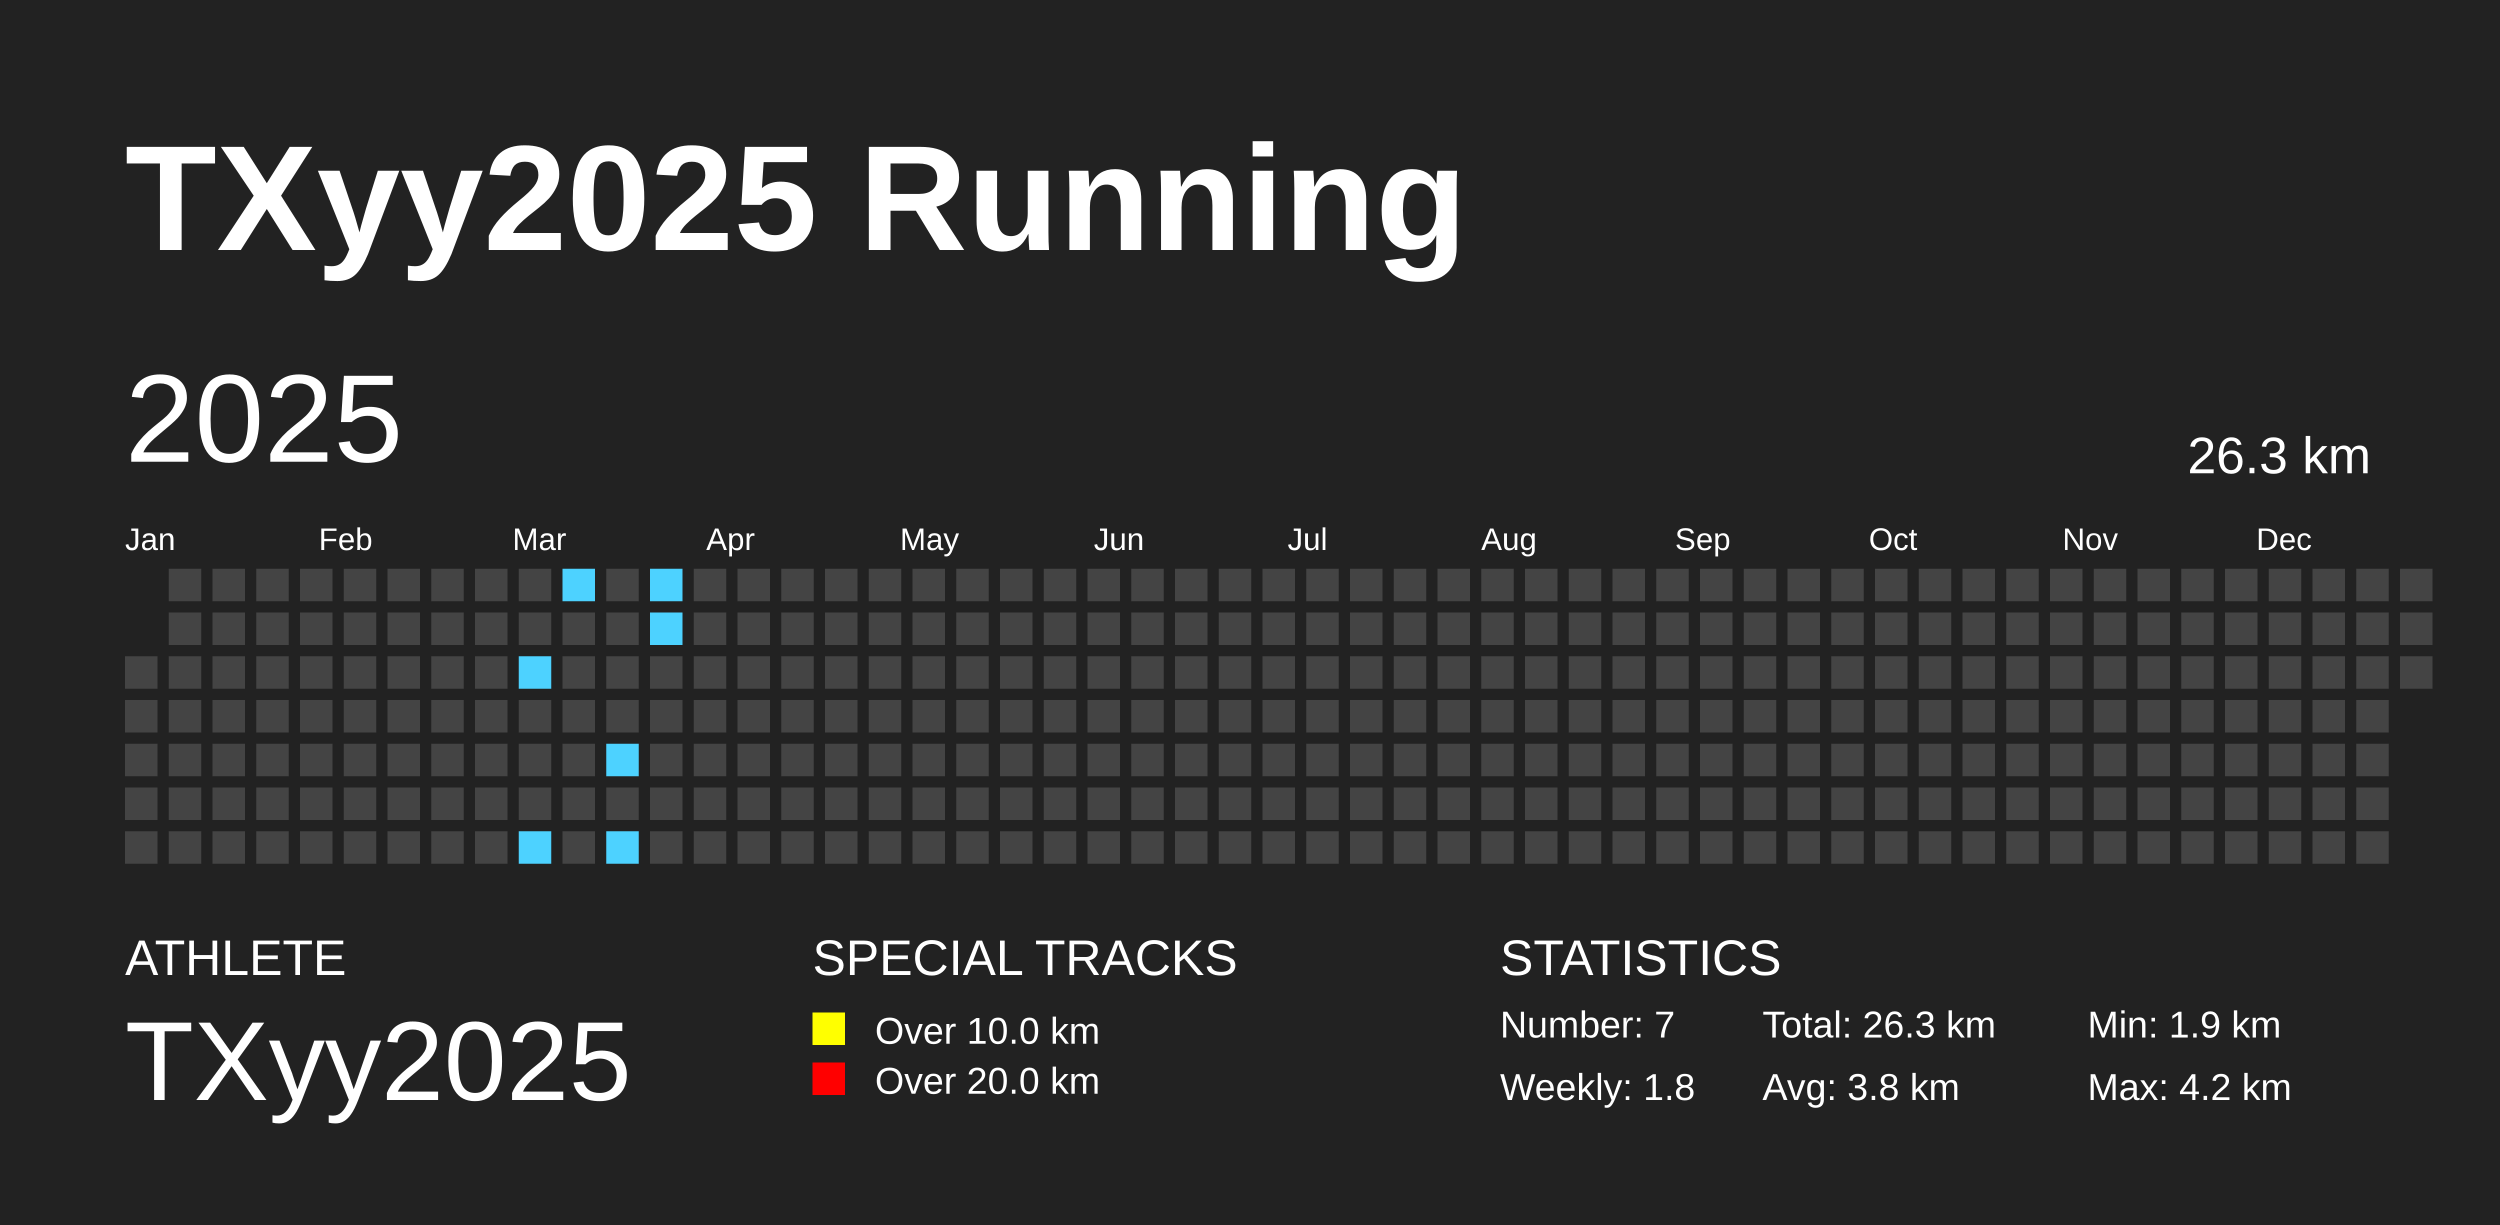
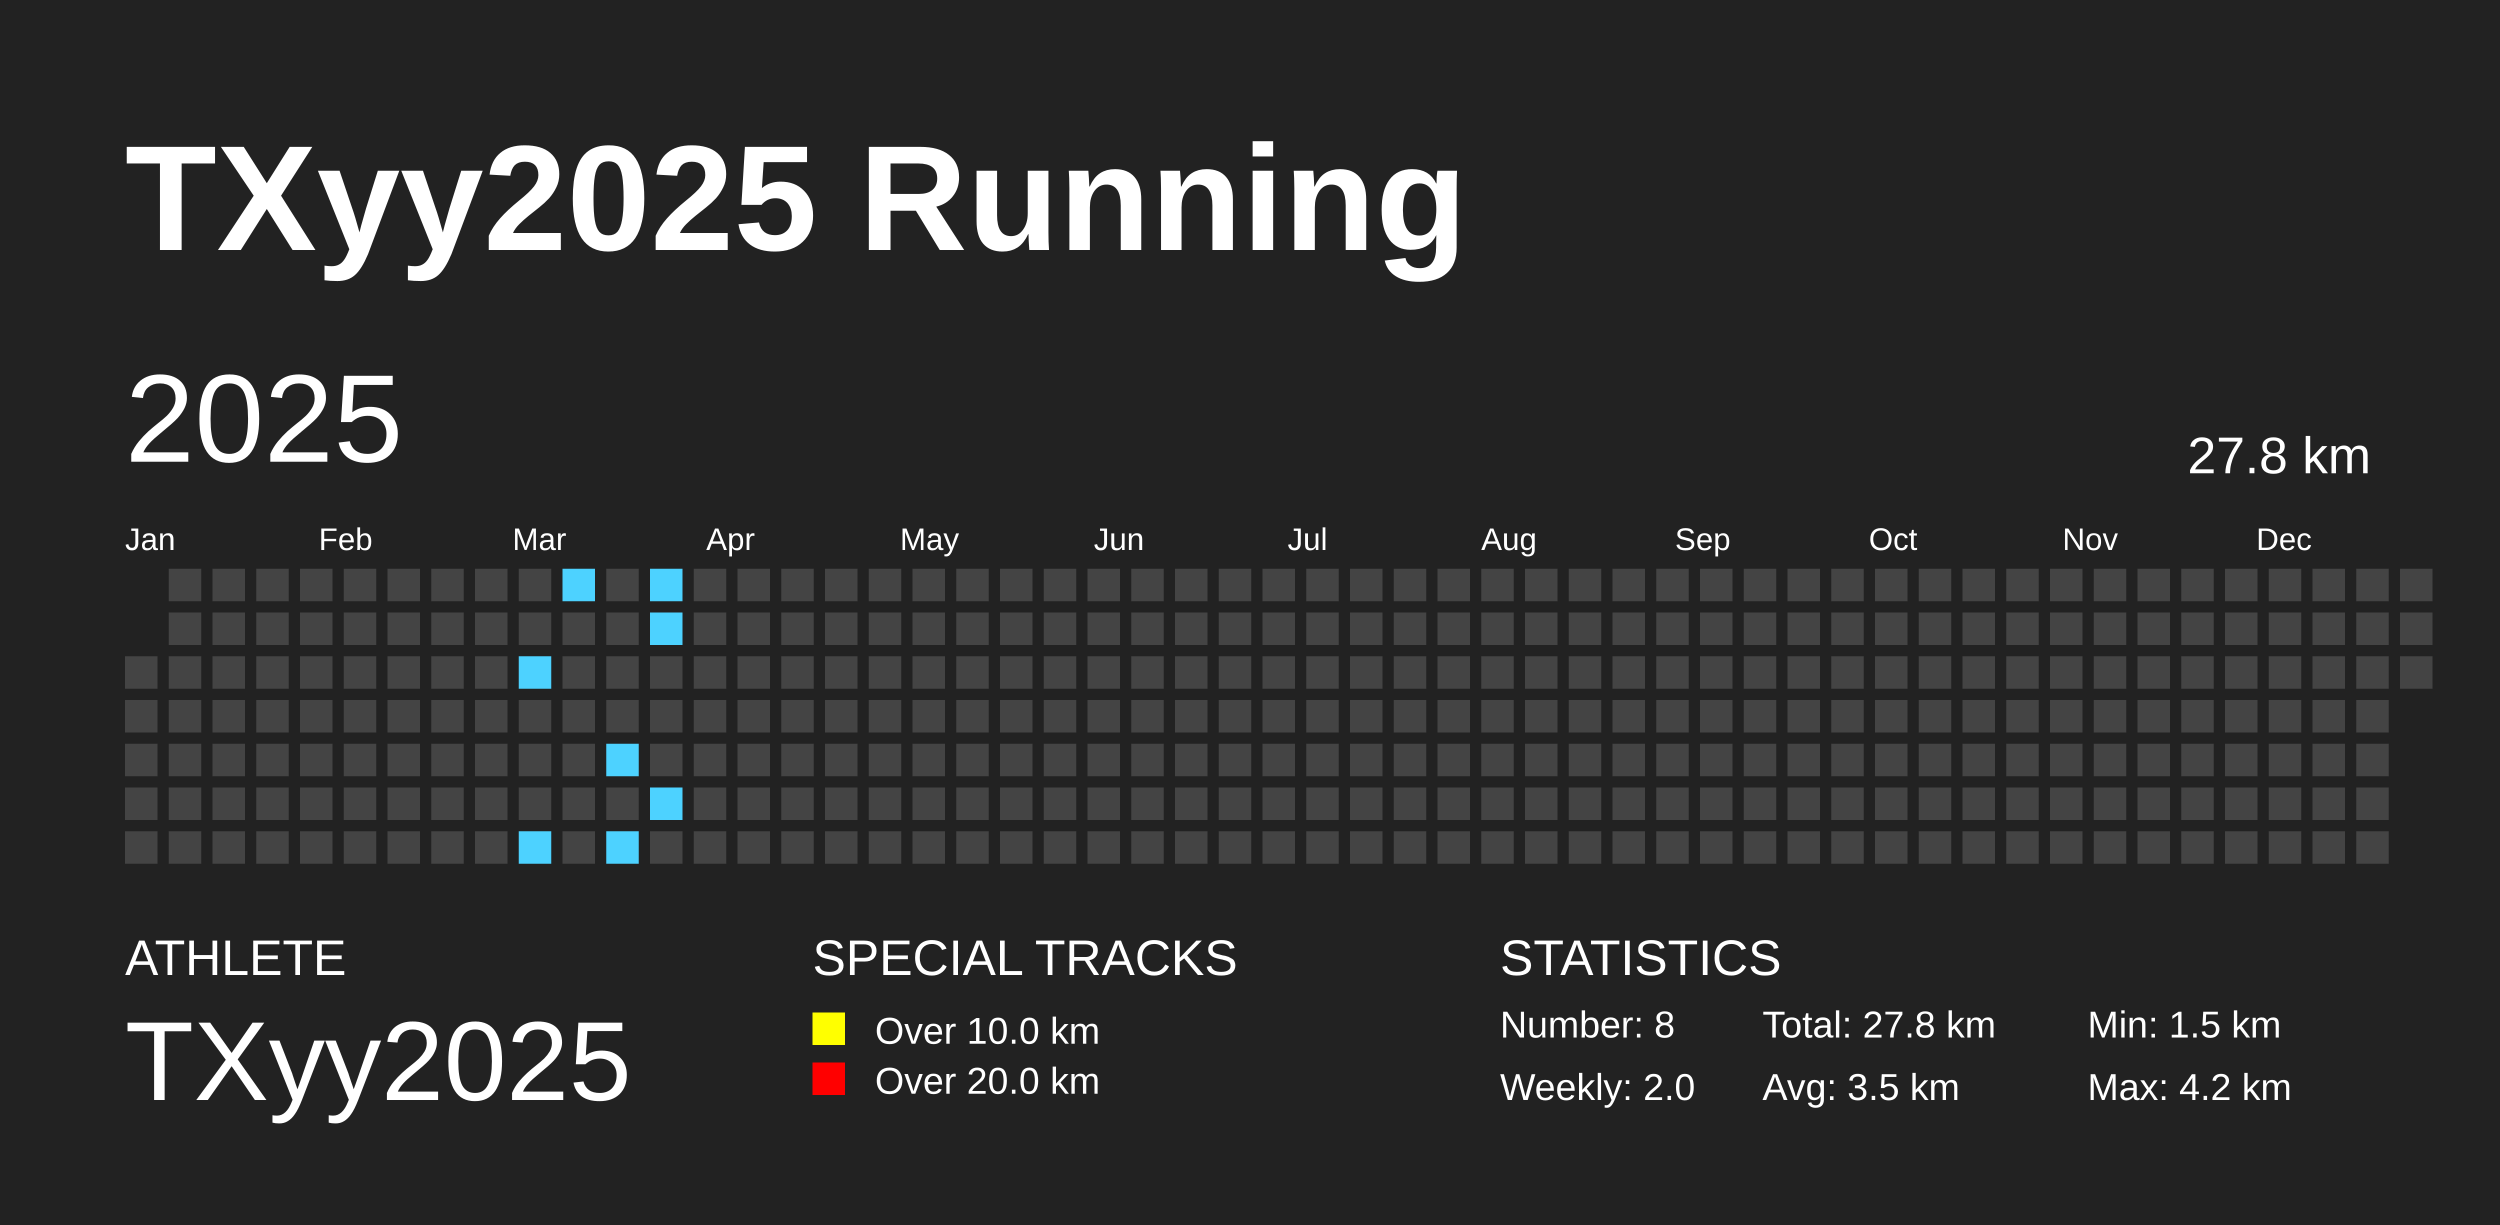
<svg xmlns="http://www.w3.org/2000/svg" baseProfile="full" height="98mm" version="1.1" viewBox="0,0,200,98" width="200mm">
  <defs />
  <rect fill="#222222" height="98" width="200" x="0" y="0" />
  <text fill="#FFFFFF" style="font-size:12px; font-family:Arial; font-weight:bold;" x="10" y="20">TXyy2025 Running</text>
  <text fill="#FFFFFF" style="font-size:4px; font-family:Arial" x="10" y="78">ATHLETE</text>
  <text fill="#FFFFFF" style="font-size:9px; font-family:Arial" x="10" y="88">TXyy2025</text>
  <text fill="#FFFFFF" style="font-size:4px; font-family:Arial" x="65" y="78">SPECIAL TRACKS</text>
  <rect fill="yellow" height="2.6" width="2.6" x="65" y="81" />
  <text fill="#FFFFFF" style="font-size:3px; font-family:Arial" x="70" y="83.5">Over 10.0 km</text>
  <rect fill="red" height="2.6" width="2.6" x="65" y="85" />
  <text fill="#FFFFFF" style="font-size:3px; font-family:Arial" x="70" y="87.5">Over 20.0 km</text>
  <text fill="#FFFFFF" style="font-size:4px; font-family:Arial" x="120" y="78">STATISTICS</text>
-   <text fill="#FFFFFF" style="font-size:3px; font-family:Arial" x="120" y="83">Number: 7</text>
-   <text fill="#FFFFFF" style="font-size:3px; font-family:Arial" x="120" y="88">Weekly: 1.8</text>
-   <text fill="#FFFFFF" style="font-size:3px; font-family:Arial" x="141" y="83">Total: 26.3 km</text>
-   <text fill="#FFFFFF" style="font-size:3px; font-family:Arial" x="141" y="88">Avg: 3.8 km</text>
-   <text fill="#FFFFFF" style="font-size:3px; font-family:Arial" x="167" y="83">Min: 1.9 km</text>
+   <text fill="#FFFFFF" style="font-size:3px; font-family:Arial" x="120" y="83">Number: 8</text>
+   <text fill="#FFFFFF" style="font-size:3px; font-family:Arial" x="120" y="88">Weekly: 2.0</text>
+   <text fill="#FFFFFF" style="font-size:3px; font-family:Arial" x="141" y="83">Total: 27.8 km</text>
+   <text fill="#FFFFFF" style="font-size:3px; font-family:Arial" x="141" y="88">Avg: 3.5 km</text>
+   <text fill="#FFFFFF" style="font-size:3px; font-family:Arial" x="167" y="83">Min: 1.5 km</text>
  <text fill="#FFFFFF" style="font-size:3px; font-family:Arial" x="167" y="88">Max: 4.2 km</text>
  <text dominant-baseline="hanging" fill="#FFFFFF" style="font-size:10.0px; font-family:Arial;" x="10" y="30">2025</text>
-   <text dominant-baseline="hanging" fill="#FFFFFF" style="font-size:4.125px; font-family:Arial;" x="175" y="35">26.3 km</text>
+   <text dominant-baseline="hanging" fill="#FFFFFF" style="font-size:4.125px; font-family:Arial;" x="175" y="35">27.8 km</text>
  <text fill="#FFFFFF" style="font-size:2.5px; font-family:Arial" x="10.0" y="44">Jan</text>
  <text fill="#FFFFFF" style="font-size:2.5px; font-family:Arial" x="25.5" y="44">Feb</text>
  <text fill="#FFFFFF" style="font-size:2.5px; font-family:Arial" x="41.0" y="44">Mar</text>
  <text fill="#FFFFFF" style="font-size:2.5px; font-family:Arial" x="56.5" y="44">Apr</text>
  <text fill="#FFFFFF" style="font-size:2.5px; font-family:Arial" x="72.0" y="44">May</text>
  <text fill="#FFFFFF" style="font-size:2.5px; font-family:Arial" x="87.5" y="44">Jun</text>
  <text fill="#FFFFFF" style="font-size:2.5px; font-family:Arial" x="103.0" y="44">Jul</text>
  <text fill="#FFFFFF" style="font-size:2.5px; font-family:Arial" x="118.5" y="44">Aug</text>
  <text fill="#FFFFFF" style="font-size:2.5px; font-family:Arial" x="134.0" y="44">Sep</text>
  <text fill="#FFFFFF" style="font-size:2.5px; font-family:Arial" x="149.5" y="44">Oct</text>
  <text fill="#FFFFFF" style="font-size:2.5px; font-family:Arial" x="165.0" y="44">Nov</text>
  <text fill="#FFFFFF" style="font-size:2.5px; font-family:Arial" x="180.5" y="44">Dec</text>
  <rect fill="#444444" height="2.6" width="2.6" x="10.0" y="52.5" />
  <rect fill="#444444" height="2.6" width="2.6" x="10.0" y="56.0" />
  <rect fill="#444444" height="2.6" width="2.6" x="10.0" y="59.5" />
  <rect fill="#444444" height="2.6" width="2.6" x="10.0" y="63.0" />
  <rect fill="#444444" height="2.6" width="2.6" x="10.0" y="66.5" />
  <rect fill="#444444" height="2.6" width="2.6" x="13.5" y="45.5" />
  <rect fill="#444444" height="2.6" width="2.6" x="13.5" y="49.0" />
  <rect fill="#444444" height="2.6" width="2.6" x="13.5" y="52.5" />
  <rect fill="#444444" height="2.6" width="2.6" x="13.5" y="56.0" />
  <rect fill="#444444" height="2.6" width="2.6" x="13.5" y="59.5" />
  <rect fill="#444444" height="2.6" width="2.6" x="13.5" y="63.0" />
  <rect fill="#444444" height="2.6" width="2.6" x="13.5" y="66.5" />
  <rect fill="#444444" height="2.6" width="2.6" x="17.0" y="45.5" />
  <rect fill="#444444" height="2.6" width="2.6" x="17.0" y="49.0" />
  <rect fill="#444444" height="2.6" width="2.6" x="17.0" y="52.5" />
  <rect fill="#444444" height="2.6" width="2.6" x="17.0" y="56.0" />
  <rect fill="#444444" height="2.6" width="2.6" x="17.0" y="59.5" />
  <rect fill="#444444" height="2.6" width="2.6" x="17.0" y="63.0" />
  <rect fill="#444444" height="2.6" width="2.6" x="17.0" y="66.5" />
  <rect fill="#444444" height="2.6" width="2.6" x="20.5" y="45.5" />
  <rect fill="#444444" height="2.6" width="2.6" x="20.5" y="49.0" />
  <rect fill="#444444" height="2.6" width="2.6" x="20.5" y="52.5" />
  <rect fill="#444444" height="2.6" width="2.6" x="20.5" y="56.0" />
  <rect fill="#444444" height="2.6" width="2.6" x="20.5" y="59.5" />
  <rect fill="#444444" height="2.6" width="2.6" x="20.5" y="63.0" />
  <rect fill="#444444" height="2.6" width="2.6" x="20.5" y="66.5" />
  <rect fill="#444444" height="2.6" width="2.6" x="24.0" y="45.5" />
  <rect fill="#444444" height="2.6" width="2.6" x="24.0" y="49.0" />
  <rect fill="#444444" height="2.6" width="2.6" x="24.0" y="52.5" />
  <rect fill="#444444" height="2.6" width="2.6" x="24.0" y="56.0" />
  <rect fill="#444444" height="2.6" width="2.6" x="24.0" y="59.5" />
  <rect fill="#444444" height="2.6" width="2.6" x="24.0" y="63.0" />
  <rect fill="#444444" height="2.6" width="2.6" x="24.0" y="66.5" />
  <rect fill="#444444" height="2.6" width="2.6" x="27.5" y="45.5" />
  <rect fill="#444444" height="2.6" width="2.6" x="27.5" y="49.0" />
  <rect fill="#444444" height="2.6" width="2.6" x="27.5" y="52.5" />
  <rect fill="#444444" height="2.6" width="2.6" x="27.5" y="56.0" />
  <rect fill="#444444" height="2.6" width="2.6" x="27.5" y="59.5" />
  <rect fill="#444444" height="2.6" width="2.6" x="27.5" y="63.0" />
  <rect fill="#444444" height="2.6" width="2.6" x="27.5" y="66.5" />
  <rect fill="#444444" height="2.6" width="2.6" x="31.0" y="45.5" />
  <rect fill="#444444" height="2.6" width="2.6" x="31.0" y="49.0" />
  <rect fill="#444444" height="2.6" width="2.6" x="31.0" y="52.5" />
  <rect fill="#444444" height="2.6" width="2.6" x="31.0" y="56.0" />
  <rect fill="#444444" height="2.6" width="2.6" x="31.0" y="59.5" />
  <rect fill="#444444" height="2.6" width="2.6" x="31.0" y="63.0" />
  <rect fill="#444444" height="2.6" width="2.6" x="31.0" y="66.5" />
  <rect fill="#444444" height="2.6" width="2.6" x="34.5" y="45.5" />
  <rect fill="#444444" height="2.6" width="2.6" x="34.5" y="49.0" />
  <rect fill="#444444" height="2.6" width="2.6" x="34.5" y="52.5" />
  <rect fill="#444444" height="2.6" width="2.6" x="34.5" y="56.0" />
  <rect fill="#444444" height="2.6" width="2.6" x="34.5" y="59.5" />
  <rect fill="#444444" height="2.6" width="2.6" x="34.5" y="63.0" />
  <rect fill="#444444" height="2.6" width="2.6" x="34.5" y="66.5" />
  <rect fill="#444444" height="2.6" width="2.6" x="38.0" y="45.5" />
  <rect fill="#444444" height="2.6" width="2.6" x="38.0" y="49.0" />
  <rect fill="#444444" height="2.6" width="2.6" x="38.0" y="52.5" />
  <rect fill="#444444" height="2.6" width="2.6" x="38.0" y="56.0" />
  <rect fill="#444444" height="2.6" width="2.6" x="38.0" y="59.5" />
  <rect fill="#444444" height="2.6" width="2.6" x="38.0" y="63.0" />
  <rect fill="#444444" height="2.6" width="2.6" x="38.0" y="66.5" />
  <rect fill="#444444" height="2.6" width="2.6" x="41.5" y="45.5" />
  <rect fill="#444444" height="2.6" width="2.6" x="41.5" y="49.0" />
  <rect fill="#4DD2FF" height="2.6" width="2.6" x="41.5" y="52.5" />
  <rect fill="#444444" height="2.6" width="2.6" x="41.5" y="56.0" />
  <rect fill="#444444" height="2.6" width="2.6" x="41.5" y="59.5" />
  <rect fill="#444444" height="2.6" width="2.6" x="41.5" y="63.0" />
  <rect fill="#4DD2FF" height="2.6" width="2.6" x="41.5" y="66.5" />
  <rect fill="#4DD2FF" height="2.6" width="2.6" x="45.0" y="45.5" />
  <rect fill="#444444" height="2.6" width="2.6" x="45.0" y="49.0" />
  <rect fill="#444444" height="2.6" width="2.6" x="45.0" y="52.5" />
  <rect fill="#444444" height="2.6" width="2.6" x="45.0" y="56.0" />
  <rect fill="#444444" height="2.6" width="2.6" x="45.0" y="59.5" />
  <rect fill="#444444" height="2.6" width="2.6" x="45.0" y="63.0" />
  <rect fill="#444444" height="2.6" width="2.6" x="45.0" y="66.5" />
  <rect fill="#444444" height="2.6" width="2.6" x="48.5" y="45.5" />
  <rect fill="#444444" height="2.6" width="2.6" x="48.5" y="49.0" />
  <rect fill="#444444" height="2.6" width="2.6" x="48.5" y="52.5" />
  <rect fill="#444444" height="2.6" width="2.6" x="48.5" y="56.0" />
  <rect fill="#4DD2FF" height="2.6" width="2.6" x="48.5" y="59.5" />
  <rect fill="#444444" height="2.6" width="2.6" x="48.5" y="63.0" />
  <rect fill="#4DD2FF" height="2.6" width="2.6" x="48.5" y="66.5" />
  <rect fill="#4DD2FF" height="2.6" width="2.6" x="52.0" y="45.5" />
  <rect fill="#4DD2FF" height="2.6" width="2.6" x="52.0" y="49.0" />
  <rect fill="#444444" height="2.6" width="2.6" x="52.0" y="52.5" />
  <rect fill="#444444" height="2.6" width="2.6" x="52.0" y="56.0" />
  <rect fill="#444444" height="2.6" width="2.6" x="52.0" y="59.5" />
-   <rect fill="#444444" height="2.6" width="2.6" x="52.0" y="63.0" />
+   <rect fill="#4DD2FF" height="2.6" width="2.6" x="52.0" y="63.0" />
  <rect fill="#444444" height="2.6" width="2.6" x="52.0" y="66.5" />
  <rect fill="#444444" height="2.6" width="2.6" x="55.5" y="45.5" />
  <rect fill="#444444" height="2.6" width="2.6" x="55.5" y="49.0" />
  <rect fill="#444444" height="2.6" width="2.6" x="55.5" y="52.5" />
  <rect fill="#444444" height="2.6" width="2.6" x="55.5" y="56.0" />
  <rect fill="#444444" height="2.6" width="2.6" x="55.5" y="59.5" />
  <rect fill="#444444" height="2.6" width="2.6" x="55.5" y="63.0" />
  <rect fill="#444444" height="2.6" width="2.6" x="55.5" y="66.5" />
  <rect fill="#444444" height="2.6" width="2.6" x="59.0" y="45.5" />
  <rect fill="#444444" height="2.6" width="2.6" x="59.0" y="49.0" />
  <rect fill="#444444" height="2.6" width="2.6" x="59.0" y="52.5" />
  <rect fill="#444444" height="2.6" width="2.6" x="59.0" y="56.0" />
  <rect fill="#444444" height="2.6" width="2.6" x="59.0" y="59.5" />
  <rect fill="#444444" height="2.6" width="2.6" x="59.0" y="63.0" />
  <rect fill="#444444" height="2.6" width="2.6" x="59.0" y="66.5" />
  <rect fill="#444444" height="2.6" width="2.6" x="62.5" y="45.5" />
  <rect fill="#444444" height="2.6" width="2.6" x="62.5" y="49.0" />
  <rect fill="#444444" height="2.6" width="2.6" x="62.5" y="52.5" />
  <rect fill="#444444" height="2.6" width="2.6" x="62.5" y="56.0" />
  <rect fill="#444444" height="2.6" width="2.6" x="62.5" y="59.5" />
  <rect fill="#444444" height="2.6" width="2.6" x="62.5" y="63.0" />
  <rect fill="#444444" height="2.6" width="2.6" x="62.5" y="66.5" />
  <rect fill="#444444" height="2.6" width="2.6" x="66.0" y="45.5" />
  <rect fill="#444444" height="2.6" width="2.6" x="66.0" y="49.0" />
  <rect fill="#444444" height="2.6" width="2.6" x="66.0" y="52.5" />
  <rect fill="#444444" height="2.6" width="2.6" x="66.0" y="56.0" />
  <rect fill="#444444" height="2.6" width="2.6" x="66.0" y="59.5" />
  <rect fill="#444444" height="2.6" width="2.6" x="66.0" y="63.0" />
  <rect fill="#444444" height="2.6" width="2.6" x="66.0" y="66.5" />
  <rect fill="#444444" height="2.6" width="2.6" x="69.5" y="45.5" />
  <rect fill="#444444" height="2.6" width="2.6" x="69.5" y="49.0" />
  <rect fill="#444444" height="2.6" width="2.6" x="69.5" y="52.5" />
  <rect fill="#444444" height="2.6" width="2.6" x="69.5" y="56.0" />
  <rect fill="#444444" height="2.6" width="2.6" x="69.5" y="59.5" />
  <rect fill="#444444" height="2.6" width="2.6" x="69.5" y="63.0" />
  <rect fill="#444444" height="2.6" width="2.6" x="69.5" y="66.5" />
  <rect fill="#444444" height="2.6" width="2.6" x="73.0" y="45.5" />
  <rect fill="#444444" height="2.6" width="2.6" x="73.0" y="49.0" />
  <rect fill="#444444" height="2.6" width="2.6" x="73.0" y="52.5" />
  <rect fill="#444444" height="2.6" width="2.6" x="73.0" y="56.0" />
  <rect fill="#444444" height="2.6" width="2.6" x="73.0" y="59.5" />
  <rect fill="#444444" height="2.6" width="2.6" x="73.0" y="63.0" />
  <rect fill="#444444" height="2.6" width="2.6" x="73.0" y="66.5" />
  <rect fill="#444444" height="2.6" width="2.6" x="76.5" y="45.5" />
  <rect fill="#444444" height="2.6" width="2.6" x="76.5" y="49.0" />
  <rect fill="#444444" height="2.6" width="2.6" x="76.5" y="52.5" />
  <rect fill="#444444" height="2.6" width="2.6" x="76.5" y="56.0" />
  <rect fill="#444444" height="2.6" width="2.6" x="76.5" y="59.5" />
  <rect fill="#444444" height="2.6" width="2.6" x="76.5" y="63.0" />
  <rect fill="#444444" height="2.6" width="2.6" x="76.5" y="66.5" />
  <rect fill="#444444" height="2.6" width="2.6" x="80.0" y="45.5" />
  <rect fill="#444444" height="2.6" width="2.6" x="80.0" y="49.0" />
  <rect fill="#444444" height="2.6" width="2.6" x="80.0" y="52.5" />
  <rect fill="#444444" height="2.6" width="2.6" x="80.0" y="56.0" />
  <rect fill="#444444" height="2.6" width="2.6" x="80.0" y="59.5" />
  <rect fill="#444444" height="2.6" width="2.6" x="80.0" y="63.0" />
  <rect fill="#444444" height="2.6" width="2.6" x="80.0" y="66.5" />
  <rect fill="#444444" height="2.6" width="2.6" x="83.5" y="45.5" />
  <rect fill="#444444" height="2.6" width="2.6" x="83.5" y="49.0" />
  <rect fill="#444444" height="2.6" width="2.6" x="83.5" y="52.5" />
  <rect fill="#444444" height="2.6" width="2.6" x="83.5" y="56.0" />
  <rect fill="#444444" height="2.6" width="2.6" x="83.5" y="59.5" />
  <rect fill="#444444" height="2.6" width="2.6" x="83.5" y="63.0" />
  <rect fill="#444444" height="2.6" width="2.6" x="83.5" y="66.5" />
  <rect fill="#444444" height="2.6" width="2.6" x="87.0" y="45.5" />
  <rect fill="#444444" height="2.6" width="2.6" x="87.0" y="49.0" />
  <rect fill="#444444" height="2.6" width="2.6" x="87.0" y="52.5" />
  <rect fill="#444444" height="2.6" width="2.6" x="87.0" y="56.0" />
  <rect fill="#444444" height="2.6" width="2.6" x="87.0" y="59.5" />
  <rect fill="#444444" height="2.6" width="2.6" x="87.0" y="63.0" />
  <rect fill="#444444" height="2.6" width="2.6" x="87.0" y="66.5" />
  <rect fill="#444444" height="2.6" width="2.6" x="90.5" y="45.5" />
  <rect fill="#444444" height="2.6" width="2.6" x="90.5" y="49.0" />
  <rect fill="#444444" height="2.6" width="2.6" x="90.5" y="52.5" />
  <rect fill="#444444" height="2.6" width="2.6" x="90.5" y="56.0" />
  <rect fill="#444444" height="2.6" width="2.6" x="90.5" y="59.5" />
  <rect fill="#444444" height="2.6" width="2.6" x="90.5" y="63.0" />
  <rect fill="#444444" height="2.6" width="2.6" x="90.5" y="66.5" />
  <rect fill="#444444" height="2.6" width="2.6" x="94.0" y="45.5" />
  <rect fill="#444444" height="2.6" width="2.6" x="94.0" y="49.0" />
  <rect fill="#444444" height="2.6" width="2.6" x="94.0" y="52.5" />
  <rect fill="#444444" height="2.6" width="2.6" x="94.0" y="56.0" />
  <rect fill="#444444" height="2.6" width="2.6" x="94.0" y="59.5" />
  <rect fill="#444444" height="2.6" width="2.6" x="94.0" y="63.0" />
  <rect fill="#444444" height="2.6" width="2.6" x="94.0" y="66.5" />
  <rect fill="#444444" height="2.6" width="2.6" x="97.5" y="45.5" />
  <rect fill="#444444" height="2.6" width="2.6" x="97.5" y="49.0" />
  <rect fill="#444444" height="2.6" width="2.6" x="97.5" y="52.5" />
  <rect fill="#444444" height="2.6" width="2.6" x="97.5" y="56.0" />
  <rect fill="#444444" height="2.6" width="2.6" x="97.5" y="59.5" />
  <rect fill="#444444" height="2.6" width="2.6" x="97.5" y="63.0" />
  <rect fill="#444444" height="2.6" width="2.6" x="97.5" y="66.5" />
  <rect fill="#444444" height="2.6" width="2.6" x="101.0" y="45.5" />
  <rect fill="#444444" height="2.6" width="2.6" x="101.0" y="49.0" />
  <rect fill="#444444" height="2.6" width="2.6" x="101.0" y="52.5" />
  <rect fill="#444444" height="2.6" width="2.6" x="101.0" y="56.0" />
  <rect fill="#444444" height="2.6" width="2.6" x="101.0" y="59.5" />
  <rect fill="#444444" height="2.6" width="2.6" x="101.0" y="63.0" />
  <rect fill="#444444" height="2.6" width="2.6" x="101.0" y="66.5" />
  <rect fill="#444444" height="2.6" width="2.6" x="104.5" y="45.5" />
  <rect fill="#444444" height="2.6" width="2.6" x="104.5" y="49.0" />
  <rect fill="#444444" height="2.6" width="2.6" x="104.5" y="52.5" />
  <rect fill="#444444" height="2.6" width="2.6" x="104.5" y="56.0" />
  <rect fill="#444444" height="2.6" width="2.6" x="104.5" y="59.5" />
  <rect fill="#444444" height="2.6" width="2.6" x="104.5" y="63.0" />
  <rect fill="#444444" height="2.6" width="2.6" x="104.5" y="66.5" />
  <rect fill="#444444" height="2.6" width="2.6" x="108.0" y="45.5" />
  <rect fill="#444444" height="2.6" width="2.6" x="108.0" y="49.0" />
  <rect fill="#444444" height="2.6" width="2.6" x="108.0" y="52.5" />
  <rect fill="#444444" height="2.6" width="2.6" x="108.0" y="56.0" />
  <rect fill="#444444" height="2.6" width="2.6" x="108.0" y="59.5" />
  <rect fill="#444444" height="2.6" width="2.6" x="108.0" y="63.0" />
  <rect fill="#444444" height="2.6" width="2.6" x="108.0" y="66.5" />
  <rect fill="#444444" height="2.6" width="2.6" x="111.5" y="45.5" />
  <rect fill="#444444" height="2.6" width="2.6" x="111.5" y="49.0" />
  <rect fill="#444444" height="2.6" width="2.6" x="111.5" y="52.5" />
  <rect fill="#444444" height="2.6" width="2.6" x="111.5" y="56.0" />
  <rect fill="#444444" height="2.6" width="2.6" x="111.5" y="59.5" />
  <rect fill="#444444" height="2.6" width="2.6" x="111.5" y="63.0" />
  <rect fill="#444444" height="2.6" width="2.6" x="111.5" y="66.5" />
  <rect fill="#444444" height="2.6" width="2.6" x="115.0" y="45.5" />
  <rect fill="#444444" height="2.6" width="2.6" x="115.0" y="49.0" />
  <rect fill="#444444" height="2.6" width="2.6" x="115.0" y="52.5" />
  <rect fill="#444444" height="2.6" width="2.6" x="115.0" y="56.0" />
  <rect fill="#444444" height="2.6" width="2.6" x="115.0" y="59.5" />
  <rect fill="#444444" height="2.6" width="2.6" x="115.0" y="63.0" />
  <rect fill="#444444" height="2.6" width="2.6" x="115.0" y="66.5" />
  <rect fill="#444444" height="2.6" width="2.6" x="118.5" y="45.5" />
  <rect fill="#444444" height="2.6" width="2.6" x="118.5" y="49.0" />
  <rect fill="#444444" height="2.6" width="2.6" x="118.5" y="52.5" />
  <rect fill="#444444" height="2.6" width="2.6" x="118.5" y="56.0" />
  <rect fill="#444444" height="2.6" width="2.6" x="118.5" y="59.5" />
  <rect fill="#444444" height="2.6" width="2.6" x="118.5" y="63.0" />
  <rect fill="#444444" height="2.6" width="2.6" x="118.5" y="66.5" />
  <rect fill="#444444" height="2.6" width="2.6" x="122.0" y="45.5" />
  <rect fill="#444444" height="2.6" width="2.6" x="122.0" y="49.0" />
  <rect fill="#444444" height="2.6" width="2.6" x="122.0" y="52.5" />
  <rect fill="#444444" height="2.6" width="2.6" x="122.0" y="56.0" />
  <rect fill="#444444" height="2.6" width="2.6" x="122.0" y="59.5" />
  <rect fill="#444444" height="2.6" width="2.6" x="122.0" y="63.0" />
  <rect fill="#444444" height="2.6" width="2.6" x="122.0" y="66.5" />
  <rect fill="#444444" height="2.6" width="2.6" x="125.5" y="45.5" />
  <rect fill="#444444" height="2.6" width="2.6" x="125.5" y="49.0" />
  <rect fill="#444444" height="2.6" width="2.6" x="125.5" y="52.5" />
  <rect fill="#444444" height="2.6" width="2.6" x="125.5" y="56.0" />
  <rect fill="#444444" height="2.6" width="2.6" x="125.5" y="59.5" />
  <rect fill="#444444" height="2.6" width="2.6" x="125.5" y="63.0" />
  <rect fill="#444444" height="2.6" width="2.6" x="125.5" y="66.5" />
  <rect fill="#444444" height="2.6" width="2.6" x="129.0" y="45.5" />
  <rect fill="#444444" height="2.6" width="2.6" x="129.0" y="49.0" />
  <rect fill="#444444" height="2.6" width="2.6" x="129.0" y="52.5" />
  <rect fill="#444444" height="2.6" width="2.6" x="129.0" y="56.0" />
  <rect fill="#444444" height="2.6" width="2.6" x="129.0" y="59.5" />
  <rect fill="#444444" height="2.6" width="2.6" x="129.0" y="63.0" />
  <rect fill="#444444" height="2.6" width="2.6" x="129.0" y="66.5" />
  <rect fill="#444444" height="2.6" width="2.6" x="132.5" y="45.5" />
  <rect fill="#444444" height="2.6" width="2.6" x="132.5" y="49.0" />
  <rect fill="#444444" height="2.6" width="2.6" x="132.5" y="52.5" />
  <rect fill="#444444" height="2.6" width="2.6" x="132.5" y="56.0" />
  <rect fill="#444444" height="2.6" width="2.6" x="132.5" y="59.5" />
  <rect fill="#444444" height="2.6" width="2.6" x="132.5" y="63.0" />
  <rect fill="#444444" height="2.6" width="2.6" x="132.5" y="66.5" />
  <rect fill="#444444" height="2.6" width="2.6" x="136.0" y="45.5" />
  <rect fill="#444444" height="2.6" width="2.6" x="136.0" y="49.0" />
  <rect fill="#444444" height="2.6" width="2.6" x="136.0" y="52.5" />
  <rect fill="#444444" height="2.6" width="2.6" x="136.0" y="56.0" />
  <rect fill="#444444" height="2.6" width="2.6" x="136.0" y="59.5" />
  <rect fill="#444444" height="2.6" width="2.6" x="136.0" y="63.0" />
  <rect fill="#444444" height="2.6" width="2.6" x="136.0" y="66.5" />
  <rect fill="#444444" height="2.6" width="2.6" x="139.5" y="45.5" />
  <rect fill="#444444" height="2.6" width="2.6" x="139.5" y="49.0" />
  <rect fill="#444444" height="2.6" width="2.6" x="139.5" y="52.5" />
  <rect fill="#444444" height="2.6" width="2.6" x="139.5" y="56.0" />
  <rect fill="#444444" height="2.6" width="2.6" x="139.5" y="59.5" />
  <rect fill="#444444" height="2.6" width="2.6" x="139.5" y="63.0" />
  <rect fill="#444444" height="2.6" width="2.6" x="139.5" y="66.5" />
  <rect fill="#444444" height="2.6" width="2.6" x="143.0" y="45.5" />
  <rect fill="#444444" height="2.6" width="2.6" x="143.0" y="49.0" />
  <rect fill="#444444" height="2.6" width="2.6" x="143.0" y="52.5" />
  <rect fill="#444444" height="2.6" width="2.6" x="143.0" y="56.0" />
  <rect fill="#444444" height="2.6" width="2.6" x="143.0" y="59.5" />
  <rect fill="#444444" height="2.6" width="2.6" x="143.0" y="63.0" />
  <rect fill="#444444" height="2.6" width="2.6" x="143.0" y="66.5" />
  <rect fill="#444444" height="2.6" width="2.6" x="146.5" y="45.5" />
  <rect fill="#444444" height="2.6" width="2.6" x="146.5" y="49.0" />
  <rect fill="#444444" height="2.6" width="2.6" x="146.5" y="52.5" />
  <rect fill="#444444" height="2.6" width="2.6" x="146.5" y="56.0" />
  <rect fill="#444444" height="2.6" width="2.6" x="146.5" y="59.5" />
  <rect fill="#444444" height="2.6" width="2.6" x="146.5" y="63.0" />
  <rect fill="#444444" height="2.6" width="2.6" x="146.5" y="66.5" />
  <rect fill="#444444" height="2.6" width="2.6" x="150.0" y="45.5" />
  <rect fill="#444444" height="2.6" width="2.6" x="150.0" y="49.0" />
  <rect fill="#444444" height="2.6" width="2.6" x="150.0" y="52.5" />
  <rect fill="#444444" height="2.6" width="2.6" x="150.0" y="56.0" />
  <rect fill="#444444" height="2.6" width="2.6" x="150.0" y="59.5" />
  <rect fill="#444444" height="2.6" width="2.6" x="150.0" y="63.0" />
  <rect fill="#444444" height="2.6" width="2.6" x="150.0" y="66.5" />
  <rect fill="#444444" height="2.6" width="2.6" x="153.5" y="45.5" />
  <rect fill="#444444" height="2.6" width="2.6" x="153.5" y="49.0" />
  <rect fill="#444444" height="2.6" width="2.6" x="153.5" y="52.5" />
  <rect fill="#444444" height="2.6" width="2.6" x="153.5" y="56.0" />
  <rect fill="#444444" height="2.6" width="2.6" x="153.5" y="59.5" />
  <rect fill="#444444" height="2.6" width="2.6" x="153.5" y="63.0" />
  <rect fill="#444444" height="2.6" width="2.6" x="153.5" y="66.5" />
  <rect fill="#444444" height="2.6" width="2.6" x="157.0" y="45.5" />
  <rect fill="#444444" height="2.6" width="2.6" x="157.0" y="49.0" />
  <rect fill="#444444" height="2.6" width="2.6" x="157.0" y="52.5" />
  <rect fill="#444444" height="2.6" width="2.6" x="157.0" y="56.0" />
  <rect fill="#444444" height="2.6" width="2.6" x="157.0" y="59.5" />
  <rect fill="#444444" height="2.6" width="2.6" x="157.0" y="63.0" />
  <rect fill="#444444" height="2.6" width="2.6" x="157.0" y="66.5" />
  <rect fill="#444444" height="2.6" width="2.6" x="160.5" y="45.5" />
  <rect fill="#444444" height="2.6" width="2.6" x="160.5" y="49.0" />
  <rect fill="#444444" height="2.6" width="2.6" x="160.5" y="52.5" />
  <rect fill="#444444" height="2.6" width="2.6" x="160.5" y="56.0" />
  <rect fill="#444444" height="2.6" width="2.6" x="160.5" y="59.5" />
  <rect fill="#444444" height="2.6" width="2.6" x="160.5" y="63.0" />
  <rect fill="#444444" height="2.6" width="2.6" x="160.5" y="66.5" />
  <rect fill="#444444" height="2.6" width="2.6" x="164.0" y="45.5" />
  <rect fill="#444444" height="2.6" width="2.6" x="164.0" y="49.0" />
  <rect fill="#444444" height="2.6" width="2.6" x="164.0" y="52.5" />
  <rect fill="#444444" height="2.6" width="2.6" x="164.0" y="56.0" />
  <rect fill="#444444" height="2.6" width="2.6" x="164.0" y="59.5" />
  <rect fill="#444444" height="2.6" width="2.6" x="164.0" y="63.0" />
  <rect fill="#444444" height="2.6" width="2.6" x="164.0" y="66.5" />
  <rect fill="#444444" height="2.6" width="2.6" x="167.5" y="45.5" />
  <rect fill="#444444" height="2.6" width="2.6" x="167.5" y="49.0" />
  <rect fill="#444444" height="2.6" width="2.6" x="167.5" y="52.5" />
  <rect fill="#444444" height="2.6" width="2.6" x="167.5" y="56.0" />
  <rect fill="#444444" height="2.6" width="2.6" x="167.5" y="59.5" />
  <rect fill="#444444" height="2.6" width="2.6" x="167.5" y="63.0" />
  <rect fill="#444444" height="2.6" width="2.6" x="167.5" y="66.5" />
  <rect fill="#444444" height="2.6" width="2.6" x="171.0" y="45.5" />
  <rect fill="#444444" height="2.6" width="2.6" x="171.0" y="49.0" />
  <rect fill="#444444" height="2.6" width="2.6" x="171.0" y="52.5" />
  <rect fill="#444444" height="2.6" width="2.6" x="171.0" y="56.0" />
  <rect fill="#444444" height="2.6" width="2.6" x="171.0" y="59.5" />
  <rect fill="#444444" height="2.6" width="2.6" x="171.0" y="63.0" />
  <rect fill="#444444" height="2.6" width="2.6" x="171.0" y="66.5" />
  <rect fill="#444444" height="2.6" width="2.6" x="174.5" y="45.5" />
  <rect fill="#444444" height="2.6" width="2.6" x="174.5" y="49.0" />
  <rect fill="#444444" height="2.6" width="2.6" x="174.5" y="52.5" />
  <rect fill="#444444" height="2.6" width="2.6" x="174.5" y="56.0" />
  <rect fill="#444444" height="2.6" width="2.6" x="174.5" y="59.5" />
  <rect fill="#444444" height="2.6" width="2.6" x="174.5" y="63.0" />
  <rect fill="#444444" height="2.6" width="2.6" x="174.5" y="66.5" />
  <rect fill="#444444" height="2.6" width="2.6" x="178.0" y="45.5" />
  <rect fill="#444444" height="2.6" width="2.6" x="178.0" y="49.0" />
  <rect fill="#444444" height="2.6" width="2.6" x="178.0" y="52.5" />
  <rect fill="#444444" height="2.6" width="2.6" x="178.0" y="56.0" />
  <rect fill="#444444" height="2.6" width="2.6" x="178.0" y="59.5" />
  <rect fill="#444444" height="2.6" width="2.6" x="178.0" y="63.0" />
  <rect fill="#444444" height="2.6" width="2.6" x="178.0" y="66.5" />
  <rect fill="#444444" height="2.6" width="2.6" x="181.5" y="45.5" />
  <rect fill="#444444" height="2.6" width="2.6" x="181.5" y="49.0" />
  <rect fill="#444444" height="2.6" width="2.6" x="181.5" y="52.5" />
  <rect fill="#444444" height="2.6" width="2.6" x="181.5" y="56.0" />
  <rect fill="#444444" height="2.6" width="2.6" x="181.5" y="59.5" />
  <rect fill="#444444" height="2.6" width="2.6" x="181.5" y="63.0" />
  <rect fill="#444444" height="2.6" width="2.6" x="181.5" y="66.5" />
  <rect fill="#444444" height="2.6" width="2.6" x="185.0" y="45.5" />
  <rect fill="#444444" height="2.6" width="2.6" x="185.0" y="49.0" />
  <rect fill="#444444" height="2.6" width="2.6" x="185.0" y="52.5" />
  <rect fill="#444444" height="2.6" width="2.6" x="185.0" y="56.0" />
  <rect fill="#444444" height="2.6" width="2.6" x="185.0" y="59.5" />
  <rect fill="#444444" height="2.6" width="2.6" x="185.0" y="63.0" />
  <rect fill="#444444" height="2.6" width="2.6" x="185.0" y="66.5" />
  <rect fill="#444444" height="2.6" width="2.6" x="188.5" y="45.5" />
  <rect fill="#444444" height="2.6" width="2.6" x="188.5" y="49.0" />
  <rect fill="#444444" height="2.6" width="2.6" x="188.5" y="52.5" />
  <rect fill="#444444" height="2.6" width="2.6" x="188.5" y="56.0" />
  <rect fill="#444444" height="2.6" width="2.6" x="188.5" y="59.5" />
  <rect fill="#444444" height="2.6" width="2.6" x="188.5" y="63.0" />
  <rect fill="#444444" height="2.6" width="2.6" x="188.5" y="66.5" />
  <rect fill="#444444" height="2.6" width="2.6" x="192.0" y="45.5" />
  <rect fill="#444444" height="2.6" width="2.6" x="192.0" y="49.0" />
  <rect fill="#444444" height="2.6" width="2.6" x="192.0" y="52.5" />
</svg>
